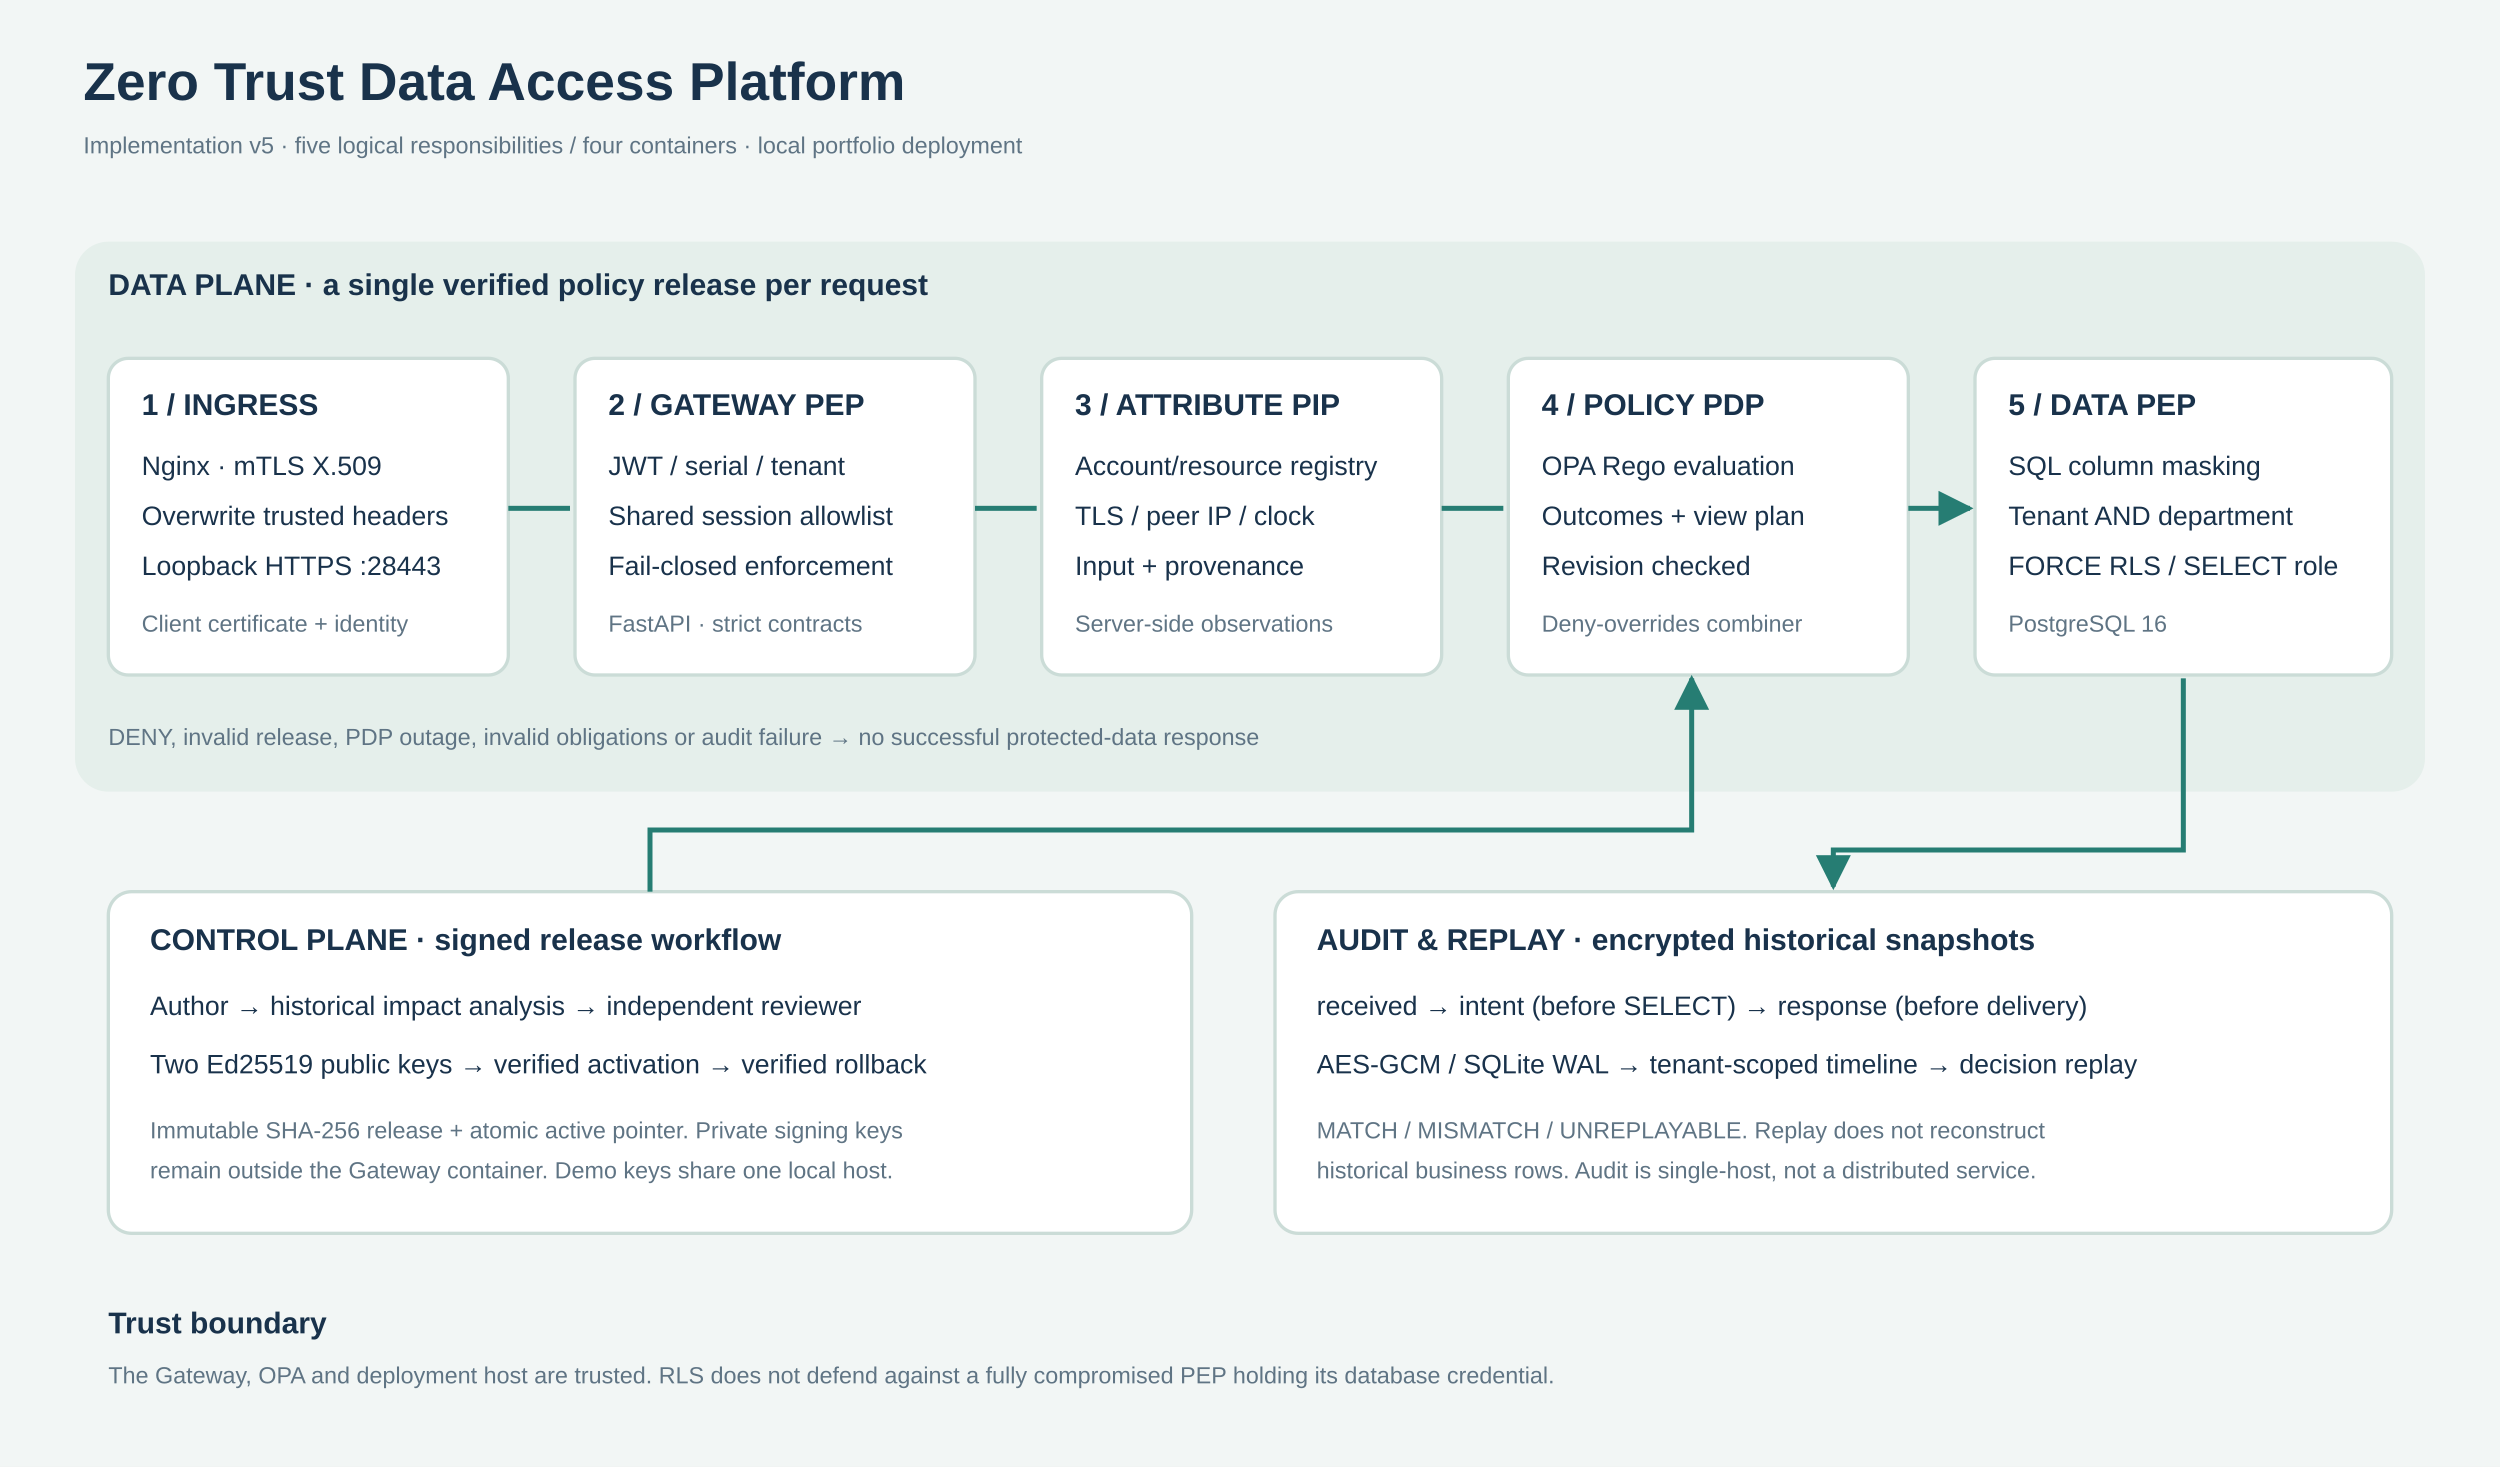
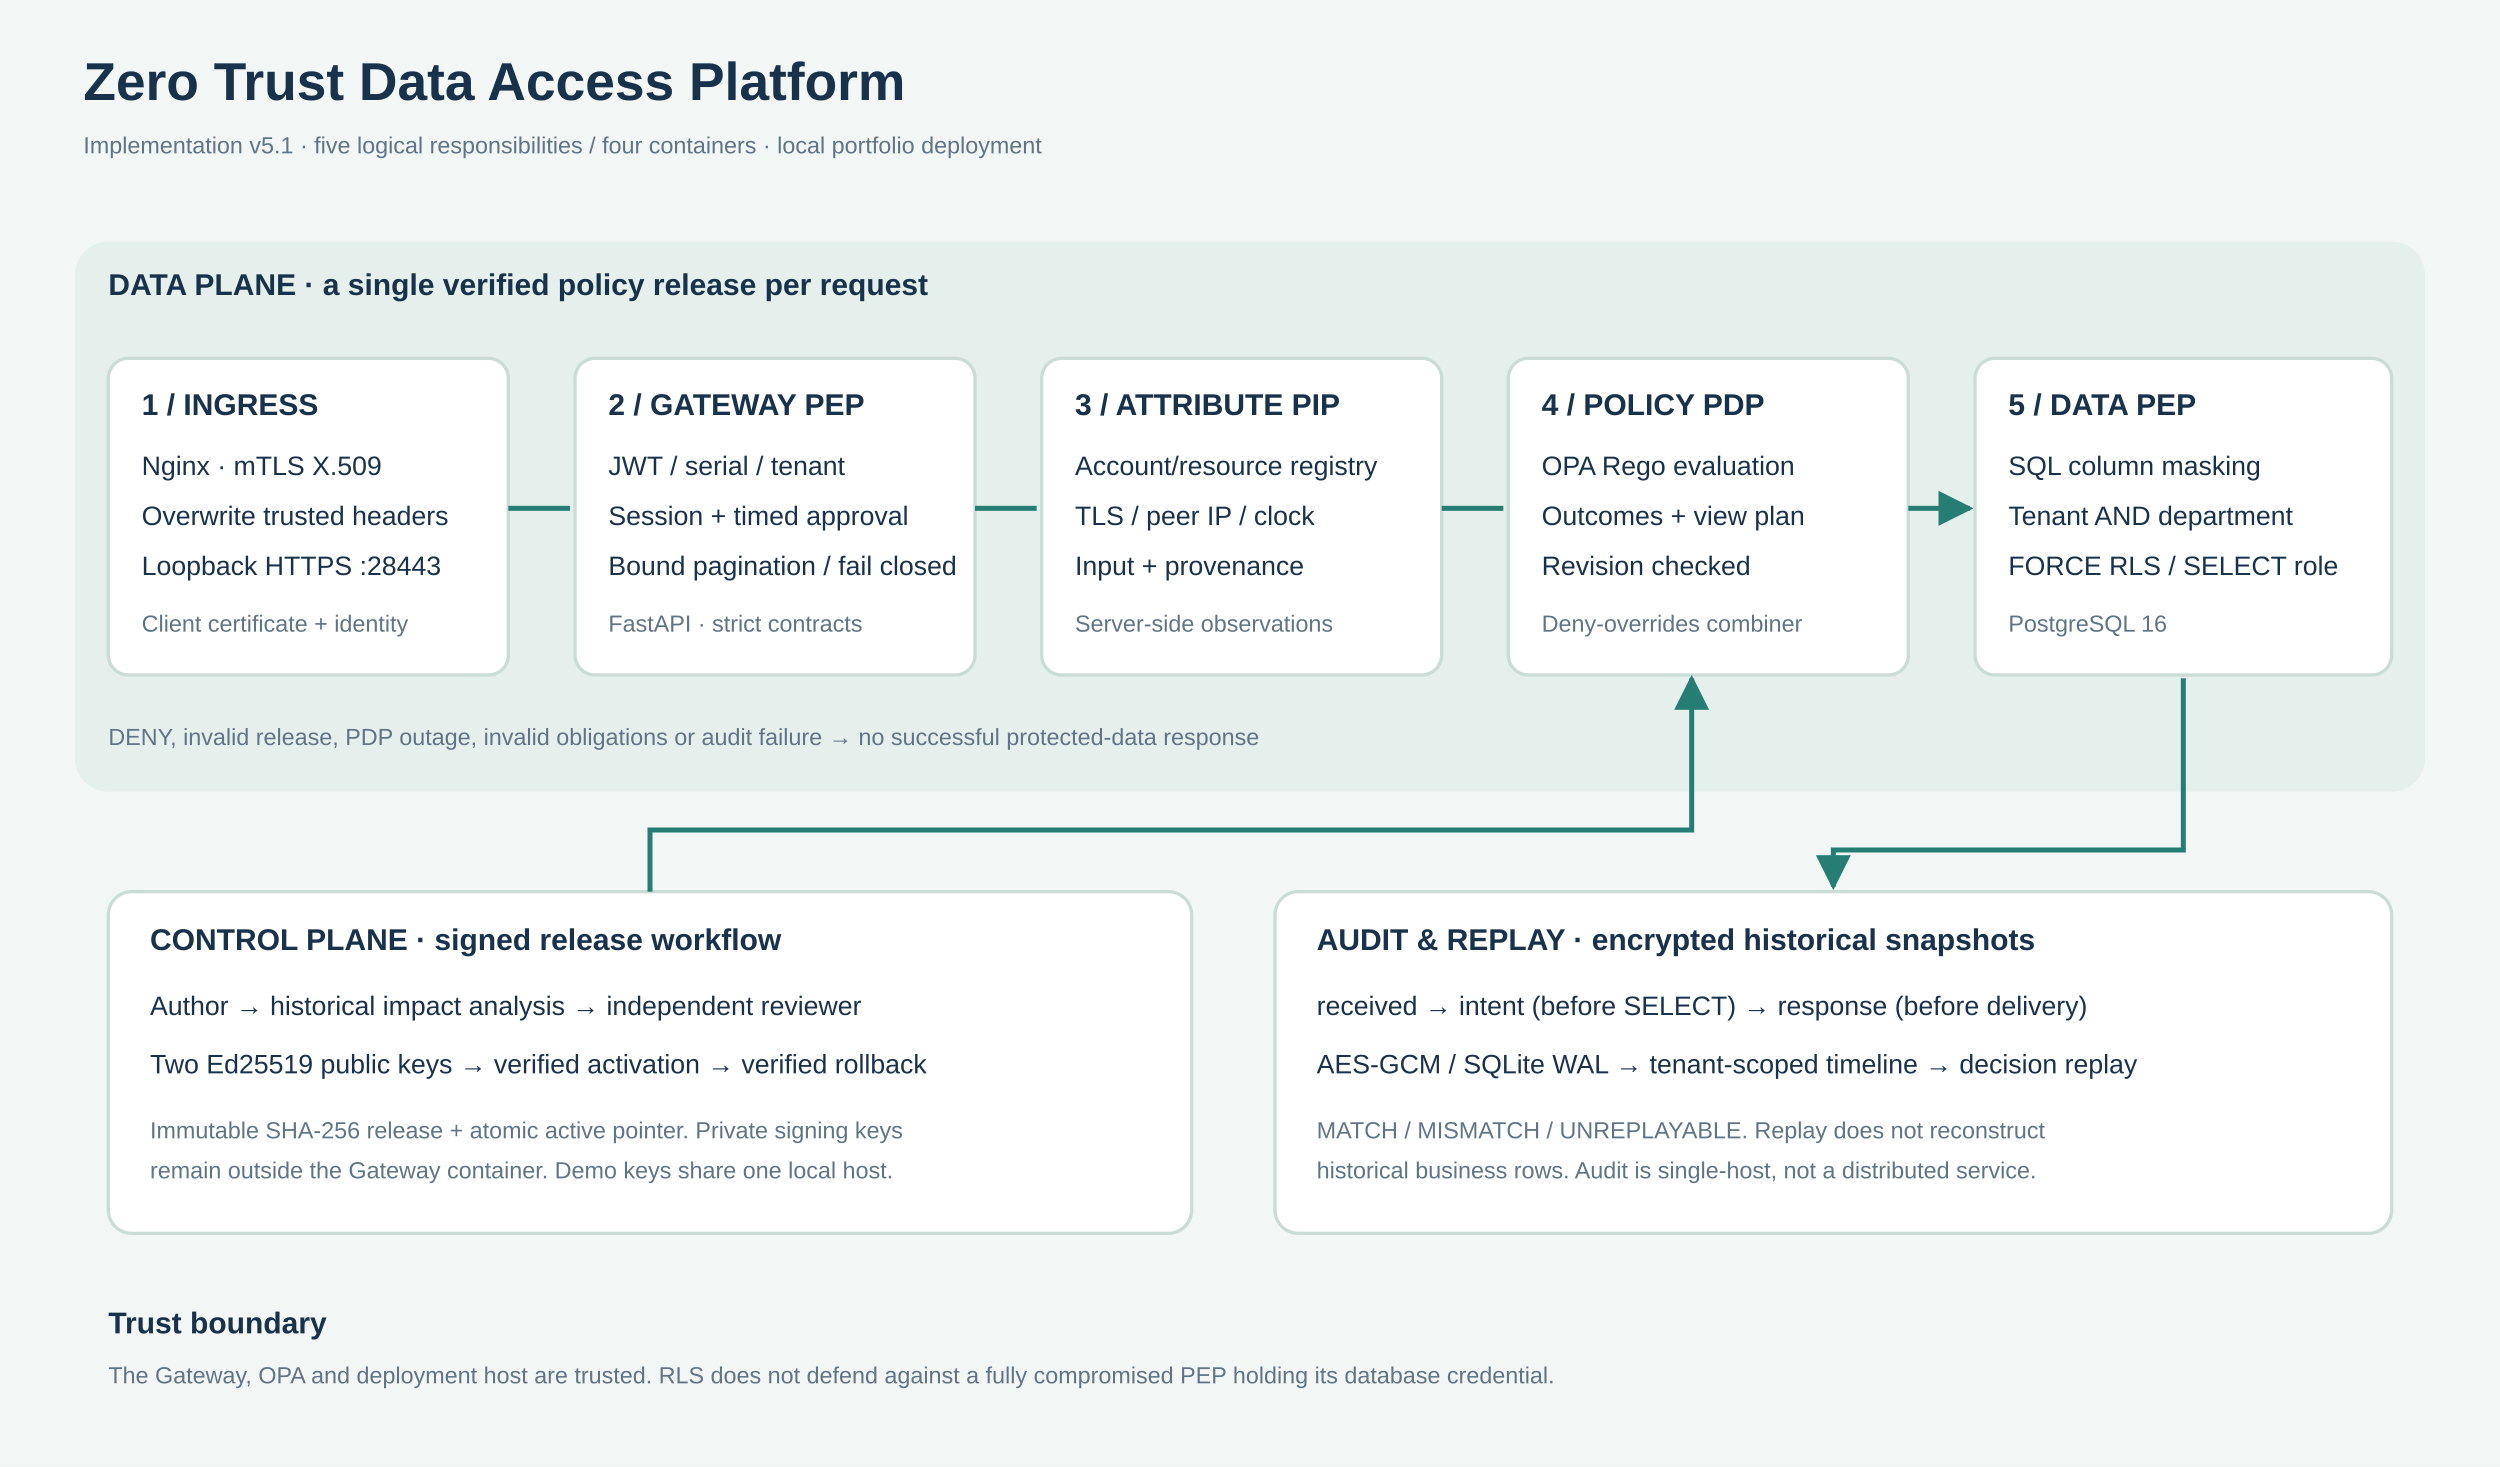
<svg xmlns="http://www.w3.org/2000/svg" width="1500" height="880" viewBox="0 0 1500 880">
  <defs>
    <marker id="arrow" viewBox="0 0 10 10" refX="9" refY="5" markerWidth="7" markerHeight="7" orient="auto-start-reverse">
      <path d="M0 0L10 5L0 10z" fill="#267d73" />
    </marker>
    <style>text{font-family:Segoe UI,Arial,sans-serif;fill:#19324b}.title{font-size:32px;font-weight:700}.label{font-size:18px;font-weight:700}.body{font-size:16px}.small{font-size:14px;fill:#5f7484}.node{fill:white;stroke:#cbdcd7;stroke-width:2}.arrow{fill:none;stroke:#267d73;stroke-width:3;marker-end:url(#arrow)}</style>
  </defs>
  <rect width="1500" height="880" fill="#f2f6f5" />
  <text x="50" y="60" class="title">Zero Trust Data Access Platform</text>
-   <text x="50" y="92" class="small">Implementation v5 · five logical responsibilities / four containers · local portfolio deployment</text>
+   <text x="50" y="92" class="small">Implementation v5.1 · five logical responsibilities / four containers · local portfolio deployment</text>
  <rect x="45" y="145" width="1410" height="330" rx="20" fill="#e5efeb" />
  <text x="65" y="177" class="label">DATA PLANE · a single verified policy release per request</text>
  <rect x="65" y="215" width="240" height="190" rx="12" class="node" />
  <text x="85" y="249" class="label">1 / INGRESS</text>
  <text x="85" y="285" class="body">Nginx · mTLS X.509</text>
  <text x="85" y="315" class="body">Overwrite trusted headers</text>
  <text x="85" y="345" class="body">Loopback HTTPS :28443</text>
  <text x="85" y="379" class="small">Client certificate + identity</text>
  <rect x="345" y="215" width="240" height="190" rx="12" class="node" />
  <text x="365" y="249" class="label">2 / GATEWAY PEP</text>
  <text x="365" y="285" class="body">JWT / serial / tenant</text>
-   <text x="365" y="315" class="body">Shared session allowlist</text>
-   <text x="365" y="345" class="body">Fail-closed enforcement</text>
+   <text x="365" y="315" class="body">Session + timed approval</text>
+   <text x="365" y="345" class="body">Bound pagination / fail closed</text>
  <text x="365" y="379" class="small">FastAPI · strict contracts</text>
  <rect x="625" y="215" width="240" height="190" rx="12" class="node" />
  <text x="645" y="249" class="label">3 / ATTRIBUTE PIP</text>
  <text x="645" y="285" class="body">Account/resource registry</text>
  <text x="645" y="315" class="body">TLS / peer IP / clock</text>
  <text x="645" y="345" class="body">Input + provenance</text>
  <text x="645" y="379" class="small">Server-side observations</text>
  <rect x="905" y="215" width="240" height="190" rx="12" class="node" />
  <text x="925" y="249" class="label">4 / POLICY PDP</text>
  <text x="925" y="285" class="body">OPA Rego evaluation</text>
  <text x="925" y="315" class="body">Outcomes + view plan</text>
  <text x="925" y="345" class="body">Revision checked</text>
  <text x="925" y="379" class="small">Deny-overrides combiner</text>
  <rect x="1185" y="215" width="250" height="190" rx="12" class="node" />
  <text x="1205" y="249" class="label">5 / DATA PEP</text>
  <text x="1205" y="285" class="body">SQL column masking</text>
  <text x="1205" y="315" class="body">Tenant AND department</text>
  <text x="1205" y="345" class="body">FORCE RLS / SELECT role</text>
  <text x="1205" y="379" class="small">PostgreSQL 16</text>
  <path d="M305 305H342M585 305H622M865 305H902M1145 305H1182" class="arrow" />
  <text x="65" y="447" class="small">DENY, invalid release, PDP outage, invalid obligations or audit failure → no successful protected-data response</text>
  <rect x="65" y="535" width="650" height="205" rx="14" class="node" />
  <text x="90" y="570" class="label">CONTROL PLANE · signed release workflow</text>
  <text x="90" y="609" class="body">Author → historical impact analysis → independent reviewer</text>
  <text x="90" y="644" class="body">Two Ed25519 public keys → verified activation → verified rollback</text>
  <text x="90" y="683" class="small">Immutable SHA-256 release + atomic active pointer. Private signing keys</text>
  <text x="90" y="707" class="small">remain outside the Gateway container. Demo keys share one local host.</text>
  <rect x="765" y="535" width="670" height="205" rx="14" class="node" />
  <text x="790" y="570" class="label">AUDIT &amp; REPLAY · encrypted historical snapshots</text>
  <text x="790" y="609" class="body">received → intent (before SELECT) → response (before delivery)</text>
  <text x="790" y="644" class="body">AES-GCM / SQLite WAL → tenant-scoped timeline → decision replay</text>
  <text x="790" y="683" class="small">MATCH / MISMATCH / UNREPLAYABLE. Replay does not reconstruct</text>
  <text x="790" y="707" class="small">historical business rows. Audit is single-host, not a distributed service.</text>
  <path d="M390 535V498H1015V407" class="arrow" />
  <path d="M1310 407V510H1100V532" class="arrow" />
  <text x="65" y="800" class="label">Trust boundary</text>
  <text x="65" y="830" class="small">The Gateway, OPA and deployment host are trusted. RLS does not defend against a fully compromised PEP holding its database credential.</text>
</svg>
